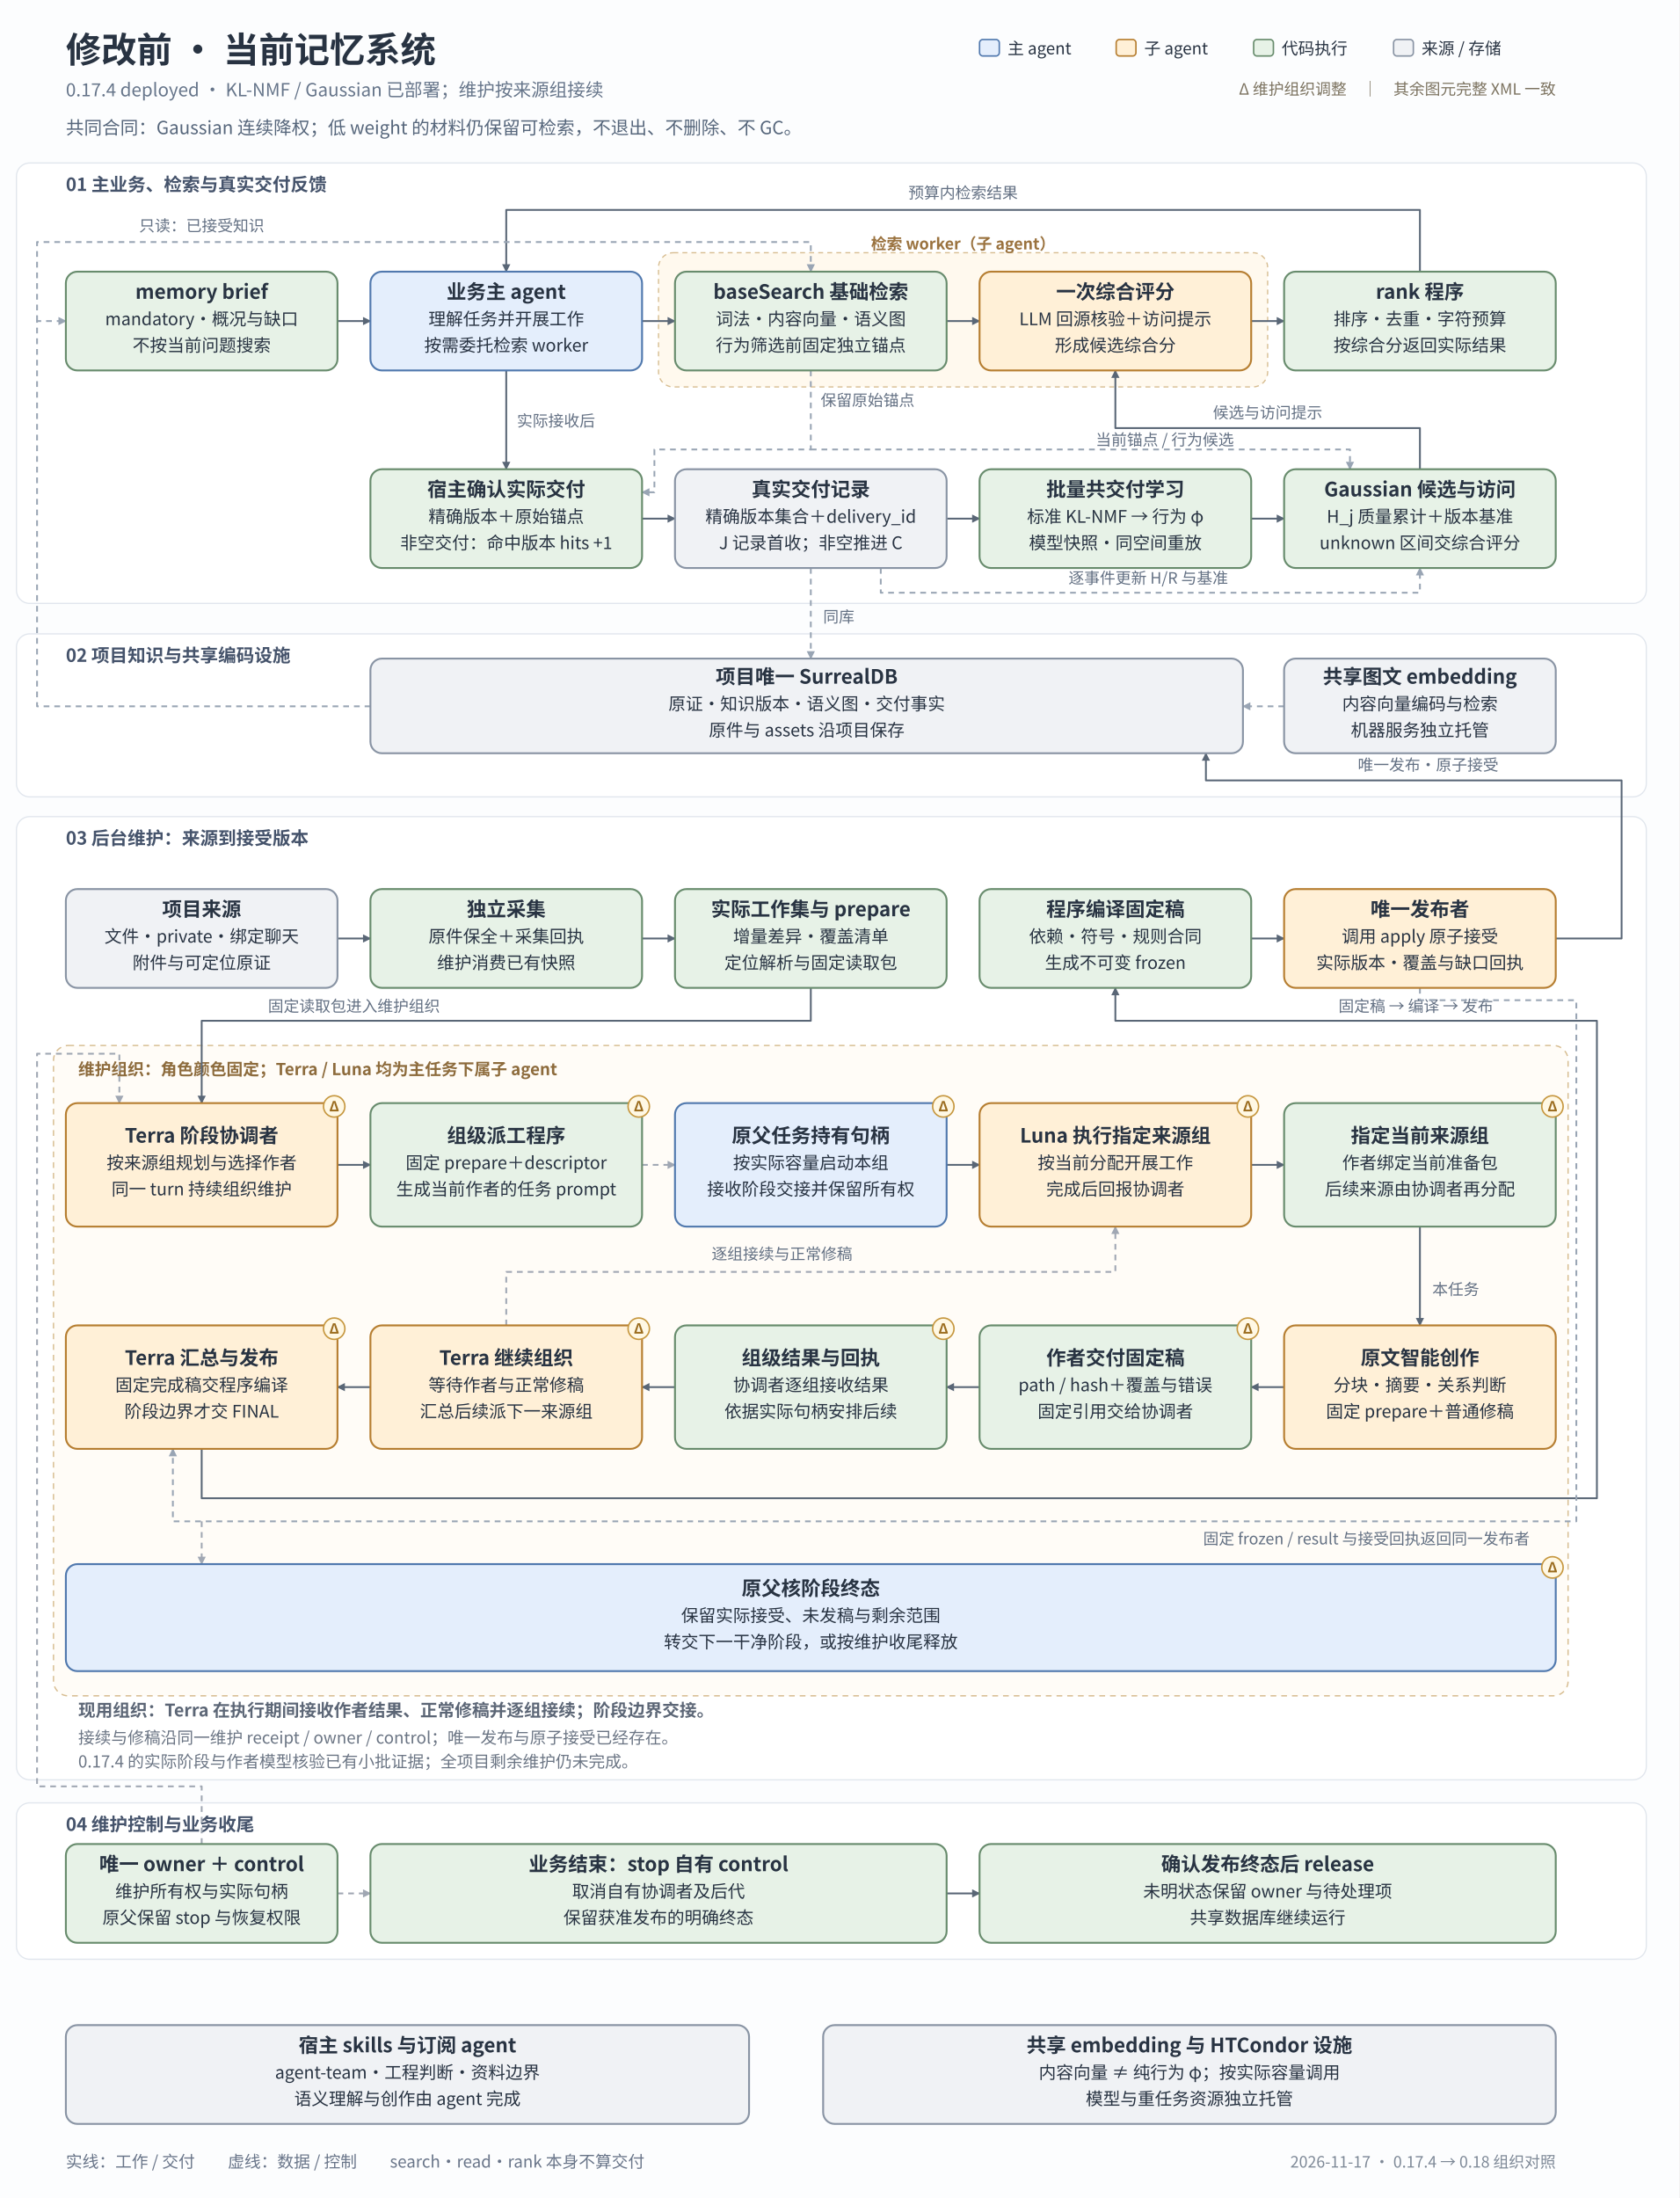
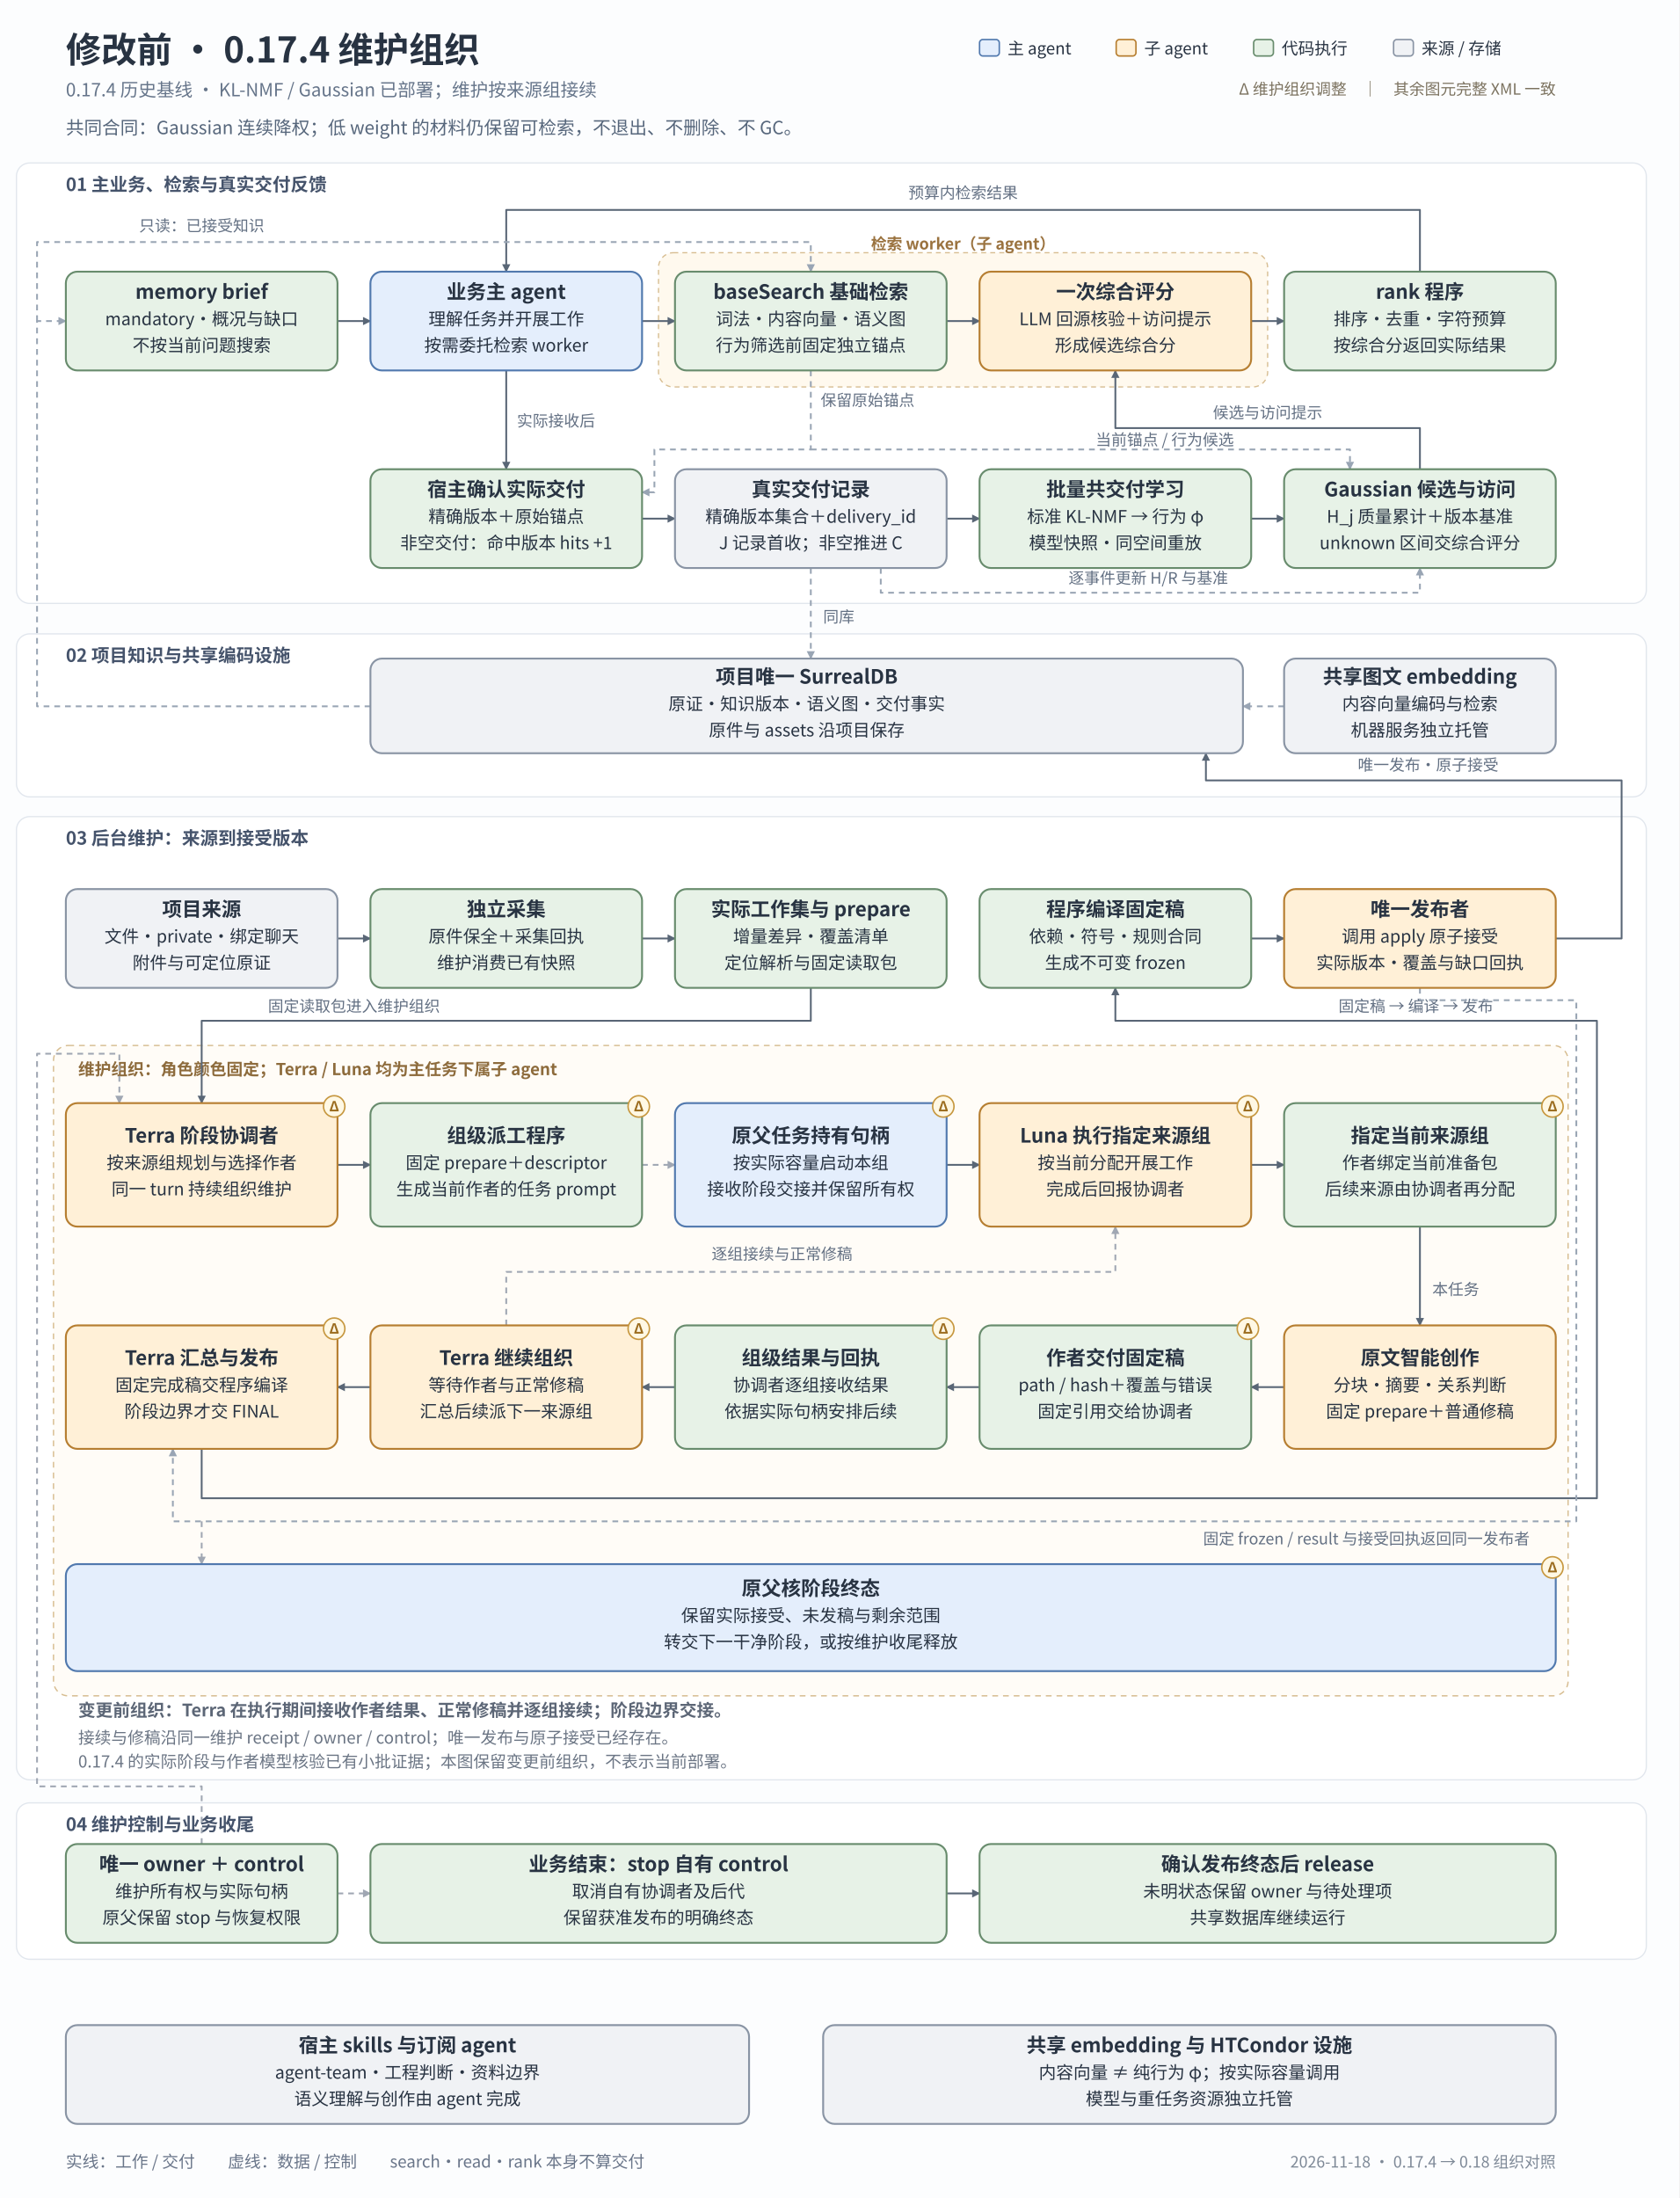
<svg xmlns="http://www.w3.org/2000/svg" width="2040" height="2670" viewBox="0 0 2040 2670" role="img" aria-labelledby="title desc">
  <defs>
    <marker id="flow-arrow" markerWidth="10" markerHeight="10" refX="9" refY="5" orient="auto" markerUnits="userSpaceOnUse">
      <path d="M 0 0 L 10 5 L 0 10 Z" fill="#596676" />
    </marker>
    <marker id="data-arrow" markerWidth="10" markerHeight="10" refX="9" refY="5" orient="auto" markerUnits="userSpaceOnUse">
      <path d="M 0 0 L 10 5 L 0 10 Z" fill="#99A5B4" />
    </marker>
    <marker id="control-arrow" markerWidth="10" markerHeight="10" refX="9" refY="5" orient="auto" markerUnits="userSpaceOnUse">
      <path d="M 0 0 L 10 5 L 0 10 Z" fill="#A0A7B3" />
    </marker>
  </defs>
  <g font-family="Microsoft YaHei, Noto Sans CJK SC, sans-serif">
    <rect width="2040" height="2670" fill="#FCFDFE" />
    <g id="version-heading">
-       <text x="80" y="76" text-anchor="start" font-size="43" font-weight="700" fill="#283342">修改前 · 当前记忆系统</text>
-       <text x="80" y="117" text-anchor="start" font-size="22" font-weight="400" fill="#66758A">0.17.4 deployed · KL-NMF / Gaussian 已部署；维护按来源组接续</text>
+       <text x="80" y="76" text-anchor="start" font-size="43" font-weight="700" fill="#283342">修改前 · 0.17.4 维护组织</text>
+       <text x="80" y="117" text-anchor="start" font-size="22" font-weight="400" fill="#66758A">0.17.4 历史基线 · KL-NMF / Gaussian 已部署；维护按来源组接续</text>
    </g>
    <g id="unchanged-overview">
      <text x="80" y="163" text-anchor="start" font-size="22" font-weight="400" fill="#56667B">共同合同：Gaussian 连续降权；低 weight 的材料仍保留可检索，不退出、不删除、不 GC。</text>
    </g>
    <g id="legend">
      <rect x="1190" y="48" width="24" height="20" rx="4" fill="#E4EEFC" stroke="#5179AE" stroke-width="1.8" />
      <text x="1224" y="66" text-anchor="start" font-size="20" font-weight="400" fill="#283342">主 agent</text>
      <rect x="1356" y="48" width="24" height="20" rx="4" fill="#FFF0D7" stroke="#B67E31" stroke-width="1.8" />
      <text x="1390" y="66" text-anchor="start" font-size="20" font-weight="400" fill="#283342">子 agent</text>
      <rect x="1523" y="48" width="24" height="20" rx="4" fill="#E7F2E7" stroke="#688C6D" stroke-width="1.8" />
      <text x="1557" y="66" text-anchor="start" font-size="20" font-weight="400" fill="#283342">代码执行</text>
      <rect x="1693" y="48" width="24" height="20" rx="4" fill="#F0F2F5" stroke="#8994A4" stroke-width="1.8" />
      <text x="1727" y="66" text-anchor="start" font-size="20" font-weight="400" fill="#283342">来源 / 存储</text>
      <text x="1890" y="115" text-anchor="end" font-size="19" font-weight="400" fill="#7B725F">Δ 维护组织调整　｜　其余图元完整 XML 一致</text>
    </g>
    <g id="business-lane">
      <rect x="20" y="198" width="1980" height="535" rx="16" fill="#FFFFFF" stroke="#E1E6ED" stroke-width="1.5" />
      <text x="80" y="232" text-anchor="start" font-size="22" font-weight="650" fill="#45536B">01  主业务、检索与真实交付反馈</text>
    </g>
    <g id="store-lane">
      <rect x="20" y="770" width="1980" height="198" rx="16" fill="#FFFFFF" stroke="#E1E6ED" stroke-width="1.5" />
      <text x="80" y="804" text-anchor="start" font-size="22" font-weight="650" fill="#45536B">02  项目知识与共享编码设施</text>
    </g>
    <g id="maintenance-lane">
      <rect x="20" y="992" width="1980" height="1170" rx="16" fill="#FFFFFF" stroke="#E1E6ED" stroke-width="1.5" />
      <text x="80" y="1026" text-anchor="start" font-size="22" font-weight="650" fill="#45536B">03  后台维护：来源到接受版本</text>
    </g>
    <g id="lifecycle-lane">
      <rect x="20" y="2190" width="1980" height="190" rx="16" fill="#FFFFFF" stroke="#E1E6ED" stroke-width="1.5" />
      <text x="80" y="2224" text-anchor="start" font-size="22" font-weight="650" fill="#45536B">04  维护控制与业务收尾</text>
    </g>
    <g id="retrieval-worker">
      <rect x="800" y="307" width="740" height="163" rx="18" fill="#FFF9EE" stroke="#D7BD91" stroke-dasharray="6 5" stroke-width="1.5" />
      <text x="1170" y="303" text-anchor="middle" font-size="19" font-weight="600" fill="#9A723E">检索 worker（子 agent）</text>
    </g>
    <g id="organization-frame">
      <rect x="65" y="1270" width="1840" height="790" rx="18" fill="#FFFCF7" stroke="#D7BD91" stroke-dasharray="7 6" stroke-width="1.6" />
      <text x="95" y="1306" text-anchor="start" font-size="20" font-weight="600" fill="#8D6B3C">维护组织：角色颜色固定；Terra / Luna 均为主任务下属子 agent</text>
    </g>
    <g id="shared-edges">
      <g id="brief-to-main" data-edge-type="flow">
        <polyline points="410,390 450,390" fill="none" stroke="#596676" stroke-width="2.2" marker-end="url(#flow-arrow)" stroke-linejoin="round" />
      </g>
      <g id="main-to-search" data-edge-type="flow">
        <polyline points="780,390 820,390" fill="none" stroke="#596676" stroke-width="2.2" marker-end="url(#flow-arrow)" stroke-linejoin="round" />
      </g>
      <g id="base-to-score" data-edge-type="flow">
        <polyline points="1150,390 1190,390" fill="none" stroke="#596676" stroke-width="2.2" marker-end="url(#flow-arrow)" stroke-linejoin="round" />
      </g>
      <g id="score-to-rank" data-edge-type="flow">
        <polyline points="1520,390 1560,390" fill="none" stroke="#596676" stroke-width="2.2" marker-end="url(#flow-arrow)" stroke-linejoin="round" />
      </g>
      <g id="rank-to-main" data-edge-type="flow">
        <polyline points="1725,330 1725,255 615,255 615,330" fill="none" stroke="#596676" stroke-width="2.2" marker-end="url(#flow-arrow)" stroke-linejoin="round" />
        <text x="1170" y="241" text-anchor="middle" font-size="19" font-weight="400" fill="#637083">预算内检索结果</text>
      </g>
      <g id="main-to-delivery" data-edge-type="flow">
        <polyline points="615,450 615,570" fill="none" stroke="#596676" stroke-width="2.2" marker-end="url(#flow-arrow)" stroke-linejoin="round" />
        <text x="628" y="518" text-anchor="start" font-size="19" font-weight="400" fill="#637083">实际接收后</text>
      </g>
      <g id="confirm-to-events" data-edge-type="flow">
        <polyline points="780,630 820,630" fill="none" stroke="#596676" stroke-width="2.2" marker-end="url(#flow-arrow)" stroke-linejoin="round" />
      </g>
      <g id="events-to-model" data-edge-type="flow">
        <polyline points="1150,630 1190,630" fill="none" stroke="#596676" stroke-width="2.2" marker-end="url(#flow-arrow)" stroke-linejoin="round" />
      </g>
      <g id="model-to-hint" data-edge-type="flow">
        <polyline points="1520,630 1560,630" fill="none" stroke="#596676" stroke-width="2.2" marker-end="url(#flow-arrow)" stroke-linejoin="round" />
      </g>
      <g id="hint-to-score" data-edge-type="flow">
        <polyline points="1725,570 1725,520 1355,520 1355,450" fill="none" stroke="#596676" stroke-width="2.2" marker-end="url(#flow-arrow)" stroke-linejoin="round" />
        <text x="1540" y="508" text-anchor="middle" font-size="19" font-weight="400" fill="#637083">候选与访问提示</text>
      </g>
      <g id="store-to-brief" data-edge-type="data">
        <polyline points="450,858 45,858 45,390 80,390" fill="none" stroke="#99A5B4" stroke-width="2.2" stroke-dasharray="7 6" marker-end="url(#data-arrow)" stroke-linejoin="round" />
      </g>
      <g id="store-to-base-search" data-edge-type="data">
        <polyline points="45,390 45,294 985,294 985,330" fill="none" stroke="#99A5B4" stroke-width="2.2" stroke-dasharray="7 6" marker-end="url(#data-arrow)" stroke-linejoin="round" />
        <text x="245" y="281" text-anchor="middle" font-size="19" font-weight="400" fill="#637083">只读：已接受知识</text>
      </g>
      <g id="events-in-project-store" data-edge-type="data">
        <polyline points="985,690 985,800" fill="none" stroke="#99A5B4" stroke-width="2.2" stroke-dasharray="7 6" marker-end="url(#data-arrow)" stroke-linejoin="round" />
        <text x="1000" y="756" text-anchor="start" font-size="19" font-weight="400" fill="#637083">同库</text>
      </g>
      <g id="embedding-to-store" data-edge-type="data">
        <polyline points="1560,858 1510,858" fill="none" stroke="#99A5B4" stroke-width="2.2" stroke-dasharray="7 6" marker-end="url(#data-arrow)" stroke-linejoin="round" />
      </g>
      <g id="base-anchors-to-delivery" data-edge-type="data">
        <polyline points="985,450 985,546 795,546 795,598 780,598" fill="none" stroke="#99A5B4" stroke-width="2.2" stroke-dasharray="7 6" marker-end="url(#data-arrow)" stroke-linejoin="round" />
        <text x="997" y="493" text-anchor="start" font-size="19" font-weight="400" fill="#637083">保留原始锚点</text>
      </g>
      <g id="current-anchors-to-behavior-candidates" data-edge-type="data">
        <polyline points="985,546 1640,546 1640,570" fill="none" stroke="#99A5B4" stroke-width="2.2" stroke-dasharray="7 6" marker-end="url(#data-arrow)" stroke-linejoin="round" />
        <text x="1415" y="541" text-anchor="middle" font-size="19" font-weight="400" fill="#637083">当前锚点 / 行为候选</text>
      </g>
      <g id="facts-to-gaussian-projection" data-edge-type="data">
        <polyline points="1070,690 1070,720 1725,720 1725,690" fill="none" stroke="#99A5B4" stroke-width="2.2" stroke-dasharray="7 6" marker-end="url(#data-arrow)" stroke-linejoin="round" />
        <text x="1395" y="709" text-anchor="middle" font-size="19" font-weight="400" fill="#637083">逐事件更新 H/R 与基准</text>
      </g>
      <g id="sources-to-collection" data-edge-type="flow">
        <polyline points="410,1140 450,1140" fill="none" stroke="#596676" stroke-width="2.2" marker-end="url(#flow-arrow)" stroke-linejoin="round" />
      </g>
      <g id="collection-to-prepare" data-edge-type="flow">
        <polyline points="780,1140 820,1140" fill="none" stroke="#596676" stroke-width="2.2" marker-end="url(#flow-arrow)" stroke-linejoin="round" />
      </g>
      <g id="prepare-to-organization" data-edge-type="flow">
        <polyline points="985,1200 985,1240 245,1240 245,1340" fill="none" stroke="#596676" stroke-width="2.2" marker-end="url(#flow-arrow)" stroke-linejoin="round" />
        <text x="430" y="1229" text-anchor="middle" font-size="19" font-weight="400" fill="#637083">固定读取包进入维护组织</text>
      </g>
      <g id="compile-to-publisher" data-edge-type="flow">
        <polyline points="1520,1140 1560,1140" fill="none" stroke="#596676" stroke-width="2.2" marker-end="url(#flow-arrow)" stroke-linejoin="round" />
      </g>
      <g id="publisher-to-store" data-edge-type="flow">
        <polyline points="1890,1140 1970,1140 1970,948 1465,948 1465,915" fill="none" stroke="#596676" stroke-width="2.2" marker-end="url(#flow-arrow)" stroke-linejoin="round" />
        <text x="1735" y="936" text-anchor="middle" font-size="19" font-weight="400" fill="#637083">唯一发布・原子接受</text>
      </g>
      <g id="publication-to-compile" data-edge-type="flow">
        <polyline points="245,1760 245,1820 1940,1820 1940,1240 1355,1240 1355,1200" fill="none" stroke="#596676" stroke-width="2.2" marker-end="url(#flow-arrow)" stroke-linejoin="round" />
        <text x="1720" y="1229" text-anchor="middle" font-size="19" font-weight="400" fill="#637083">固定稿 → 编译 → 发布</text>
      </g>
      <g id="publisher-receipt-to-terra" data-edge-type="data">
        <polyline points="1725,1200 1725,1215 1915,1215 1915,1848 210,1848 210,1760" fill="none" stroke="#99A5B4" stroke-width="2.2" stroke-dasharray="7 6" marker-end="url(#data-arrow)" stroke-linejoin="round" />
        <text x="1660" y="1876" text-anchor="middle" font-size="19" font-weight="400" fill="#637083">固定 frozen / result 与接受回执返回同一发布者</text>
      </g>
      <g id="luna-to-source-writing" data-edge-type="flow">
        <polyline points="1725,1490 1725,1610" fill="none" stroke="#596676" stroke-width="2.2" marker-end="url(#flow-arrow)" stroke-linejoin="round" />
        <text x="1740" y="1573" text-anchor="start" font-size="19" font-weight="400" fill="#637083">本任务</text>
      </g>
      <g id="writing-to-submit" data-edge-type="flow">
        <polyline points="1560,1685 1520,1685" fill="none" stroke="#596676" stroke-width="2.2" marker-end="url(#flow-arrow)" stroke-linejoin="round" />
      </g>
      <g id="owner-to-maintain" data-edge-type="control">
        <polyline points="245,2240 245,2170 45,2170 45,1280 145,1280 145,1340" fill="none" stroke="#A0A7B3" stroke-width="2.2" stroke-dasharray="7 6" marker-end="url(#control-arrow)" stroke-linejoin="round" />
      </g>
      <g id="owner-to-stop" data-edge-type="control">
        <polyline points="410,2300 450,2300" fill="none" stroke="#A0A7B3" stroke-width="2.2" stroke-dasharray="7 6" marker-end="url(#control-arrow)" stroke-linejoin="round" />
      </g>
      <g id="stop-to-release" data-edge-type="flow">
        <polyline points="1150,2300 1190,2300" fill="none" stroke="#596676" stroke-width="2.2" marker-end="url(#flow-arrow)" stroke-linejoin="round" />
      </g>
    </g>
    <g id="organization-edges">
      <g id="terra-to-registry" data-edge-type="flow">
        <polyline points="410,1415 450,1415" fill="none" stroke="#596676" stroke-width="2.2" marker-end="url(#flow-arrow)" stroke-linejoin="round" />
      </g>
      <g id="registry-to-gate" data-edge-type="control">
        <polyline points="780,1415 820,1415" fill="none" stroke="#A0A7B3" stroke-width="2.2" stroke-dasharray="7 6" marker-end="url(#control-arrow)" stroke-linejoin="round" />
      </g>
      <g id="gate-to-luna" data-edge-type="flow">
        <polyline points="1150,1415 1190,1415" fill="none" stroke="#596676" stroke-width="2.2" marker-end="url(#flow-arrow)" stroke-linejoin="round" />
      </g>
      <g id="luna-to-claim" data-edge-type="flow">
        <polyline points="1520,1415 1560,1415" fill="none" stroke="#596676" stroke-width="2.2" marker-end="url(#flow-arrow)" stroke-linejoin="round" />
      </g>
      <g id="receipt-to-notifier" data-edge-type="flow">
        <polyline points="820,1685 780,1685" fill="none" stroke="#596676" stroke-width="2.2" marker-end="url(#flow-arrow)" stroke-linejoin="round" />
      </g>
      <g id="notification-to-terra" data-edge-type="flow">
        <polyline points="450,1685 410,1685" fill="none" stroke="#596676" stroke-width="2.2" marker-end="url(#flow-arrow)" stroke-linejoin="round" />
      </g>
      <g id="terra-to-root-close" data-edge-type="control">
        <polyline points="245,1848 245,1900" fill="none" stroke="#A0A7B3" stroke-width="2.2" stroke-dasharray="7 6" marker-end="url(#control-arrow)" stroke-linejoin="round" />
      </g>
      <g id="results-to-retirement" data-edge-type="flow">
        <polyline points="1190,1685 1150,1685" fill="none" stroke="#596676" stroke-width="2.2" marker-end="url(#flow-arrow)" stroke-linejoin="round" />
      </g>
      <g id="coordinator-next-assignment" data-edge-type="control">
        <polyline points="615,1610 615,1545 1355,1545 1355,1490" fill="none" stroke="#A0A7B3" stroke-width="2.2" stroke-dasharray="7 6" marker-end="url(#control-arrow)" stroke-linejoin="round" />
        <text x="950" y="1530" text-anchor="middle" font-size="19" font-weight="400" fill="#637083">逐组接续与正常修稿</text>
      </g>
    </g>
    <g id="shared-nodes">
      <g id="memory-brief" data-role="code">
        <rect x="80" y="330" width="330" height="120" rx="14" fill="#E7F2E7" stroke="#688C6D" stroke-width="2.3" />
        <text x="245.0" y="363.0" text-anchor="middle" font-size="24" font-weight="650" fill="#283342">memory brief</text>
        <text x="245.0" y="395.0" text-anchor="middle" font-size="21" font-weight="400" fill="#283342">mandatory・概况与缺口</text>
        <text x="245.0" y="427.0" text-anchor="middle" font-size="21" font-weight="400" fill="#283342">不按当前问题搜索</text>
      </g>
      <g id="business-main" data-role="main">
        <rect x="450" y="330" width="330" height="120" rx="14" fill="#E4EEFC" stroke="#5179AE" stroke-width="2.3" />
        <text x="615.0" y="363.0" text-anchor="middle" font-size="24" font-weight="650" fill="#283342">业务主 agent</text>
        <text x="615.0" y="395.0" text-anchor="middle" font-size="21" font-weight="400" fill="#283342">理解任务并开展工作</text>
        <text x="615.0" y="427.0" text-anchor="middle" font-size="21" font-weight="400" fill="#283342">按需委托检索 worker</text>
      </g>
      <g id="candidate-score" data-role="agent">
        <rect x="1190" y="330" width="330" height="120" rx="14" fill="#FFF0D7" stroke="#B67E31" stroke-width="2.3" />
        <text x="1355.0" y="363.0" text-anchor="middle" font-size="24" font-weight="650" fill="#283342">一次综合评分</text>
        <text x="1355.0" y="395.0" text-anchor="middle" font-size="21" font-weight="400" fill="#283342">LLM 回源核验＋访问提示</text>
        <text x="1355.0" y="427.0" text-anchor="middle" font-size="21" font-weight="400" fill="#283342">形成候选综合分</text>
      </g>
      <g id="rank-budget" data-role="code">
        <rect x="1560" y="330" width="330" height="120" rx="14" fill="#E7F2E7" stroke="#688C6D" stroke-width="2.3" />
        <text x="1725.0" y="363.0" text-anchor="middle" font-size="24" font-weight="650" fill="#283342">rank 程序</text>
        <text x="1725.0" y="395.0" text-anchor="middle" font-size="21" font-weight="400" fill="#283342">排序・去重・字符预算</text>
        <text x="1725.0" y="427.0" text-anchor="middle" font-size="21" font-weight="400" fill="#283342">按综合分返回实际结果</text>
      </g>
      <g id="delivery-events" data-role="data">
        <rect x="820" y="570" width="330" height="120" rx="14" fill="#F0F2F5" stroke="#8994A4" stroke-width="2.3" />
        <text x="985.0" y="603.0" text-anchor="middle" font-size="24" font-weight="650" fill="#283342">真实交付记录</text>
        <text x="985.0" y="635.0" text-anchor="middle" font-size="21" font-weight="400" fill="#283342">精确版本集合＋delivery_id</text>
        <text x="985.0" y="667.0" text-anchor="middle" font-size="21" font-weight="400" fill="#283342">J 记录首收；非空推进 C</text>
      </g>
      <g id="project-store" data-role="data">
        <rect x="450" y="800" width="1060" height="115" rx="14" fill="#F0F2F5" stroke="#8994A4" stroke-width="2.3" />
        <text x="980.0" y="830.5" text-anchor="middle" font-size="24" font-weight="650" fill="#283342">项目唯一 SurrealDB</text>
        <text x="980.0" y="862.5" text-anchor="middle" font-size="21" font-weight="400" fill="#283342">原证・知识版本・语义图・交付事实</text>
        <text x="980.0" y="894.5" text-anchor="middle" font-size="21" font-weight="400" fill="#283342">原件与 assets 沿项目保存</text>
      </g>
      <g id="shared-embedding" data-role="data">
        <rect x="1560" y="800" width="330" height="115" rx="14" fill="#F0F2F5" stroke="#8994A4" stroke-width="2.3" />
        <text x="1725.0" y="830.5" text-anchor="middle" font-size="24" font-weight="650" fill="#283342">共享图文 embedding</text>
        <text x="1725.0" y="862.5" text-anchor="middle" font-size="21" font-weight="400" fill="#283342">内容向量编码与检索</text>
        <text x="1725.0" y="894.5" text-anchor="middle" font-size="21" font-weight="400" fill="#283342">机器服务独立托管</text>
      </g>
      <g id="base-search" data-role="code">
        <rect x="820" y="330" width="330" height="120" rx="14" fill="#E7F2E7" stroke="#688C6D" stroke-width="2.3" />
        <text x="985.0" y="363.0" text-anchor="middle" font-size="24" font-weight="650" fill="#283342">baseSearch 基础检索</text>
        <text x="985.0" y="395.0" text-anchor="middle" font-size="21" font-weight="400" fill="#283342">词法・内容向量・语义图</text>
        <text x="985.0" y="427.0" text-anchor="middle" font-size="21" font-weight="400" fill="#283342">行为筛选前固定独立锚点</text>
      </g>
      <g id="delivery-confirm" data-role="code">
        <rect x="450" y="570" width="330" height="120" rx="14" fill="#E7F2E7" stroke="#688C6D" stroke-width="2.3" />
        <text x="615.0" y="603.0" text-anchor="middle" font-size="24" font-weight="650" fill="#283342">宿主确认实际交付</text>
        <text x="615.0" y="635.0" text-anchor="middle" font-size="21" font-weight="400" fill="#283342">精确版本＋原始锚点</text>
        <text x="615.0" y="667.0" text-anchor="middle" font-size="21" font-weight="400" fill="#283342">非空交付：命中版本 hits +1</text>
      </g>
      <g id="behavior-model" data-role="code">
        <rect x="1190" y="570" width="330" height="120" rx="14" fill="#E7F2E7" stroke="#688C6D" stroke-width="2.3" />
        <text x="1355.0" y="603.0" text-anchor="middle" font-size="24" font-weight="650" fill="#283342">批量共交付学习</text>
        <text x="1355.0" y="635.0" text-anchor="middle" font-size="21" font-weight="400" fill="#283342">标准 KL-NMF → 行为 φ</text>
        <text x="1355.0" y="667.0" text-anchor="middle" font-size="21" font-weight="400" fill="#283342">模型快照・同空间重放</text>
      </g>
      <g id="access-hint" data-role="code">
        <rect x="1560" y="570" width="330" height="120" rx="14" fill="#E7F2E7" stroke="#688C6D" stroke-width="2.3" />
        <text x="1725.0" y="603.0" text-anchor="middle" font-size="24" font-weight="650" fill="#283342">Gaussian 候选与访问</text>
        <text x="1725.0" y="635.0" text-anchor="middle" font-size="21" font-weight="400" fill="#283342">H_j 质量累计＋版本基准</text>
        <text x="1725.0" y="667.0" text-anchor="middle" font-size="21" font-weight="400" fill="#283342">unknown 区间交综合评分</text>
      </g>
      <g id="source-material" data-role="data">
        <rect x="80" y="1080" width="330" height="120" rx="14" fill="#F0F2F5" stroke="#8994A4" stroke-width="2.3" />
        <text x="245.0" y="1113.0" text-anchor="middle" font-size="24" font-weight="650" fill="#283342">项目来源</text>
        <text x="245.0" y="1145.0" text-anchor="middle" font-size="21" font-weight="400" fill="#283342">文件・private・绑定聊天</text>
        <text x="245.0" y="1177.0" text-anchor="middle" font-size="21" font-weight="400" fill="#283342">附件与可定位原证</text>
      </g>
      <g id="source-collection" data-role="code">
        <rect x="450" y="1080" width="330" height="120" rx="14" fill="#E7F2E7" stroke="#688C6D" stroke-width="2.3" />
        <text x="615.0" y="1113.0" text-anchor="middle" font-size="24" font-weight="650" fill="#283342">独立采集</text>
        <text x="615.0" y="1145.0" text-anchor="middle" font-size="21" font-weight="400" fill="#283342">原件保全＋采集回执</text>
        <text x="615.0" y="1177.0" text-anchor="middle" font-size="21" font-weight="400" fill="#283342">维护消费已有快照</text>
      </g>
      <g id="prepare-workset" data-role="code">
        <rect x="820" y="1080" width="330" height="120" rx="14" fill="#E7F2E7" stroke="#688C6D" stroke-width="2.3" />
        <text x="985.0" y="1113.0" text-anchor="middle" font-size="24" font-weight="650" fill="#283342">实际工作集与 prepare</text>
        <text x="985.0" y="1145.0" text-anchor="middle" font-size="21" font-weight="400" fill="#283342">增量差异・覆盖清单</text>
        <text x="985.0" y="1177.0" text-anchor="middle" font-size="21" font-weight="400" fill="#283342">定位解析与固定读取包</text>
      </g>
      <g id="compile-proposal" data-role="code">
        <rect x="1190" y="1080" width="330" height="120" rx="14" fill="#E7F2E7" stroke="#688C6D" stroke-width="2.3" />
        <text x="1355.0" y="1113.0" text-anchor="middle" font-size="24" font-weight="650" fill="#283342">程序编译固定稿</text>
        <text x="1355.0" y="1145.0" text-anchor="middle" font-size="21" font-weight="400" fill="#283342">依赖・符号・规则合同</text>
        <text x="1355.0" y="1177.0" text-anchor="middle" font-size="21" font-weight="400" fill="#283342">生成不可变 frozen</text>
      </g>
      <g id="unique-publisher" data-role="agent">
        <rect x="1560" y="1080" width="330" height="120" rx="14" fill="#FFF0D7" stroke="#B67E31" stroke-width="2.3" />
        <text x="1725.0" y="1113.0" text-anchor="middle" font-size="24" font-weight="650" fill="#283342">唯一发布者</text>
        <text x="1725.0" y="1145.0" text-anchor="middle" font-size="21" font-weight="400" fill="#283342">调用 apply 原子接受</text>
        <text x="1725.0" y="1177.0" text-anchor="middle" font-size="21" font-weight="400" fill="#283342">实际版本・覆盖与缺口回执</text>
      </g>
      <g id="semantic-writing" data-role="agent">
        <rect x="1560" y="1610" width="330" height="150" rx="14" fill="#FFF0D7" stroke="#B67E31" stroke-width="2.3" />
        <text x="1725.0" y="1658.0" text-anchor="middle" font-size="24" font-weight="650" fill="#283342">原文智能创作</text>
        <text x="1725.0" y="1690.0" text-anchor="middle" font-size="21" font-weight="400" fill="#283342">分块・摘要・关系判断</text>
        <text x="1725.0" y="1722.0" text-anchor="middle" font-size="21" font-weight="400" fill="#283342">固定 prepare＋普通修稿</text>
      </g>
      <g id="owner-control" data-role="code">
        <rect x="80" y="2240" width="330" height="120" rx="14" fill="#E7F2E7" stroke="#688C6D" stroke-width="2.3" />
        <text x="245.0" y="2273.0" text-anchor="middle" font-size="24" font-weight="650" fill="#283342">唯一 owner ＋ control</text>
        <text x="245.0" y="2305.0" text-anchor="middle" font-size="21" font-weight="400" fill="#283342">维护所有权与实际句柄</text>
        <text x="245.0" y="2337.0" text-anchor="middle" font-size="21" font-weight="400" fill="#283342">原父保留 stop 与恢复权限</text>
      </g>
      <g id="stop-owned-work" data-role="code">
        <rect x="450" y="2240" width="700" height="120" rx="14" fill="#E7F2E7" stroke="#688C6D" stroke-width="2.3" />
        <text x="800.0" y="2273.0" text-anchor="middle" font-size="24" font-weight="650" fill="#283342">业务结束：stop 自有 control</text>
        <text x="800.0" y="2305.0" text-anchor="middle" font-size="21" font-weight="400" fill="#283342">取消自有协调者及后代</text>
        <text x="800.0" y="2337.0" text-anchor="middle" font-size="21" font-weight="400" fill="#283342">保留获准发布的明确终态</text>
      </g>
      <g id="release-owner" data-role="code">
        <rect x="1190" y="2240" width="700" height="120" rx="14" fill="#E7F2E7" stroke="#688C6D" stroke-width="2.3" />
        <text x="1540.0" y="2273.0" text-anchor="middle" font-size="24" font-weight="650" fill="#283342">确认发布终态后 release</text>
        <text x="1540.0" y="2305.0" text-anchor="middle" font-size="21" font-weight="400" fill="#283342">未明状态保留 owner 与待处理项</text>
        <text x="1540.0" y="2337.0" text-anchor="middle" font-size="21" font-weight="400" fill="#283342">共享数据库继续运行</text>
      </g>
      <g id="host-guidance" data-role="data">
        <rect x="80" y="2460" width="830" height="120" rx="14" fill="#F0F2F5" stroke="#8994A4" stroke-width="2.3" />
        <text x="495.0" y="2493.0" text-anchor="middle" font-size="24" font-weight="650" fill="#283342">宿主 skills 与订阅 agent</text>
        <text x="495.0" y="2525.0" text-anchor="middle" font-size="21" font-weight="400" fill="#283342">agent-team・工程判断・资料边界</text>
        <text x="495.0" y="2557.0" text-anchor="middle" font-size="21" font-weight="400" fill="#283342">语义理解与创作由 agent 完成</text>
      </g>
      <g id="shared-condor" data-role="data">
        <rect x="1000" y="2460" width="890" height="120" rx="14" fill="#F0F2F5" stroke="#8994A4" stroke-width="2.3" />
        <text x="1445.0" y="2493.0" text-anchor="middle" font-size="24" font-weight="650" fill="#283342">共享 embedding 与 HTCondor 设施</text>
        <text x="1445.0" y="2525.0" text-anchor="middle" font-size="21" font-weight="400" fill="#283342">内容向量 ≠ 纯行为 φ；按实际容量调用</text>
        <text x="1445.0" y="2557.0" text-anchor="middle" font-size="21" font-weight="400" fill="#283342">模型与重任务资源独立托管</text>
      </g>
    </g>
    <g id="organization-nodes">
      <g id="terra-init" data-role="agent">
        <rect x="80" y="1340" width="330" height="150" rx="14" fill="#FFF0D7" stroke="#B67E31" stroke-width="2.3" />
        <text x="245.0" y="1388.0" text-anchor="middle" font-size="24" font-weight="650" fill="#283342">Terra 阶段协调者</text>
        <text x="245.0" y="1420.0" text-anchor="middle" font-size="21" font-weight="400" fill="#283342">按来源组规划与选择作者</text>
        <text x="245.0" y="1452.0" text-anchor="middle" font-size="21" font-weight="400" fill="#283342">同一 turn 持续组织维护</text>
        <circle cx="406" cy="1344" r="13" fill="#FFF8E4" stroke="#C6973F" stroke-width="1.8" />
        <text x="406" y="1350" text-anchor="middle" font-size="17" font-weight="700" fill="#9B6C1E">Δ</text>
      </g>
      <g id="plan-registry" data-role="code">
        <rect x="450" y="1340" width="330" height="150" rx="14" fill="#E7F2E7" stroke="#688C6D" stroke-width="2.3" />
        <text x="615.0" y="1388.0" text-anchor="middle" font-size="24" font-weight="650" fill="#283342">组级派工程序</text>
        <text x="615.0" y="1420.0" text-anchor="middle" font-size="21" font-weight="400" fill="#283342">固定 prepare＋descriptor</text>
        <text x="615.0" y="1452.0" text-anchor="middle" font-size="21" font-weight="400" fill="#283342">生成当前作者的任务 prompt</text>
        <circle cx="776" cy="1344" r="13" fill="#FFF8E4" stroke="#C6973F" stroke-width="1.8" />
        <text x="776" y="1350" text-anchor="middle" font-size="17" font-weight="700" fill="#9B6C1E">Δ</text>
      </g>
      <g id="root-start-gate" data-role="main">
        <rect x="820" y="1340" width="330" height="150" rx="14" fill="#E4EEFC" stroke="#5179AE" stroke-width="2.3" />
        <text x="985.0" y="1388.0" text-anchor="middle" font-size="24" font-weight="650" fill="#283342">原父任务持有句柄</text>
        <text x="985.0" y="1420.0" text-anchor="middle" font-size="21" font-weight="400" fill="#283342">按实际容量启动本组</text>
        <text x="985.0" y="1452.0" text-anchor="middle" font-size="21" font-weight="400" fill="#283342">接收阶段交接并保留所有权</text>
        <circle cx="1146" cy="1344" r="13" fill="#FFF8E4" stroke="#C6973F" stroke-width="1.8" />
        <text x="1146" y="1350" text-anchor="middle" font-size="17" font-weight="700" fill="#9B6C1E">Δ</text>
      </g>
      <g id="luna-execution" data-role="agent">
        <rect x="1190" y="1340" width="330" height="150" rx="14" fill="#FFF0D7" stroke="#B67E31" stroke-width="2.3" />
        <text x="1355.0" y="1388.0" text-anchor="middle" font-size="24" font-weight="650" fill="#283342">Luna 执行指定来源组</text>
        <text x="1355.0" y="1420.0" text-anchor="middle" font-size="21" font-weight="400" fill="#283342">按当前分配开展工作</text>
        <text x="1355.0" y="1452.0" text-anchor="middle" font-size="21" font-weight="400" fill="#283342">完成后回报协调者</text>
        <circle cx="1516" cy="1344" r="13" fill="#FFF8E4" stroke="#C6973F" stroke-width="1.8" />
        <text x="1516" y="1350" text-anchor="middle" font-size="17" font-weight="700" fill="#9B6C1E">Δ</text>
      </g>
      <g id="task-claim" data-role="code">
        <rect x="1560" y="1340" width="330" height="150" rx="14" fill="#E7F2E7" stroke="#688C6D" stroke-width="2.3" />
        <text x="1725.0" y="1388.0" text-anchor="middle" font-size="24" font-weight="650" fill="#283342">指定当前来源组</text>
        <text x="1725.0" y="1420.0" text-anchor="middle" font-size="21" font-weight="400" fill="#283342">作者绑定当前准备包</text>
        <text x="1725.0" y="1452.0" text-anchor="middle" font-size="21" font-weight="400" fill="#283342">后续来源由协调者再分配</text>
        <circle cx="1886" cy="1344" r="13" fill="#FFF8E4" stroke="#C6973F" stroke-width="1.8" />
        <text x="1886" y="1350" text-anchor="middle" font-size="17" font-weight="700" fill="#9B6C1E">Δ</text>
      </g>
      <g id="draft-submit" data-role="code">
        <rect x="1190" y="1610" width="330" height="150" rx="14" fill="#E7F2E7" stroke="#688C6D" stroke-width="2.3" />
        <text x="1355.0" y="1658.0" text-anchor="middle" font-size="24" font-weight="650" fill="#283342">作者交付固定稿</text>
        <text x="1355.0" y="1690.0" text-anchor="middle" font-size="21" font-weight="400" fill="#283342">path / hash＋覆盖与错误</text>
        <text x="1355.0" y="1722.0" text-anchor="middle" font-size="21" font-weight="400" fill="#283342">固定引用交给协调者</text>
        <circle cx="1516" cy="1614" r="13" fill="#FFF8E4" stroke="#C6973F" stroke-width="1.8" />
        <text x="1516" y="1620" text-anchor="middle" font-size="17" font-weight="700" fill="#9B6C1E">Δ</text>
      </g>
      <g id="retirement-receipt" data-role="code">
        <rect x="820" y="1610" width="330" height="150" rx="14" fill="#E7F2E7" stroke="#688C6D" stroke-width="2.3" />
        <text x="985.0" y="1658.0" text-anchor="middle" font-size="24" font-weight="650" fill="#283342">组级结果与回执</text>
        <text x="985.0" y="1690.0" text-anchor="middle" font-size="21" font-weight="400" fill="#283342">协调者逐组接收结果</text>
        <text x="985.0" y="1722.0" text-anchor="middle" font-size="21" font-weight="400" fill="#283342">依据实际句柄安排后续</text>
        <circle cx="1146" cy="1614" r="13" fill="#FFF8E4" stroke="#C6973F" stroke-width="1.8" />
        <text x="1146" y="1620" text-anchor="middle" font-size="17" font-weight="700" fill="#9B6C1E">Δ</text>
      </g>
      <g id="coordinator-notification" data-role="agent">
        <rect x="450" y="1610" width="330" height="150" rx="14" fill="#FFF0D7" stroke="#B67E31" stroke-width="2.3" />
        <text x="615.0" y="1658.0" text-anchor="middle" font-size="24" font-weight="650" fill="#283342">Terra 继续组织</text>
        <text x="615.0" y="1690.0" text-anchor="middle" font-size="21" font-weight="400" fill="#283342">等待作者与正常修稿</text>
        <text x="615.0" y="1722.0" text-anchor="middle" font-size="21" font-weight="400" fill="#283342">汇总后续派下一来源组</text>
        <circle cx="776" cy="1614" r="13" fill="#FFF8E4" stroke="#C6973F" stroke-width="1.8" />
        <text x="776" y="1620" text-anchor="middle" font-size="17" font-weight="700" fill="#9B6C1E">Δ</text>
      </g>
      <g id="terra-publication" data-role="agent">
        <rect x="80" y="1610" width="330" height="150" rx="14" fill="#FFF0D7" stroke="#B67E31" stroke-width="2.3" />
        <text x="245.0" y="1658.0" text-anchor="middle" font-size="24" font-weight="650" fill="#283342">Terra 汇总与发布</text>
        <text x="245.0" y="1690.0" text-anchor="middle" font-size="21" font-weight="400" fill="#283342">固定完成稿交程序编译</text>
        <text x="245.0" y="1722.0" text-anchor="middle" font-size="21" font-weight="400" fill="#283342">阶段边界才交 FINAL</text>
        <circle cx="406" cy="1614" r="13" fill="#FFF8E4" stroke="#C6973F" stroke-width="1.8" />
        <text x="406" y="1620" text-anchor="middle" font-size="17" font-weight="700" fill="#9B6C1E">Δ</text>
      </g>
      <g id="root-wave-close" data-role="main">
        <rect x="80" y="1900" width="1810" height="130" rx="14" fill="#E4EEFC" stroke="#5179AE" stroke-width="2.3" />
        <text x="985.0" y="1938.0" text-anchor="middle" font-size="24" font-weight="650" fill="#283342">原父核阶段终态</text>
        <text x="985.0" y="1970.0" text-anchor="middle" font-size="21" font-weight="400" fill="#283342">保留实际接受、未发稿与剩余范围</text>
        <text x="985.0" y="2002.0" text-anchor="middle" font-size="21" font-weight="400" fill="#283342">转交下一干净阶段，或按维护收尾释放</text>
        <circle cx="1886" cy="1904" r="13" fill="#FFF8E4" stroke="#C6973F" stroke-width="1.8" />
        <text x="1886" y="1910" text-anchor="middle" font-size="17" font-weight="700" fill="#9B6C1E">Δ</text>
      </g>
    </g>
    <g id="version-boundaries">
-       <text x="95" y="2085" text-anchor="start" font-size="21" font-weight="600" fill="#5C6676">现用组织：Terra 在执行期间接收作者结果、正常修稿并逐组接续；阶段边界交接。</text>
+       <text x="95" y="2085" text-anchor="start" font-size="21" font-weight="600" fill="#5C6676">变更前组织：Terra 在执行期间接收作者结果、正常修稿并逐组接续；阶段边界交接。</text>
      <text x="95" y="2118" text-anchor="start" font-size="20" font-weight="400" fill="#6B7584">接续与修稿沿同一维护 receipt / owner / control；唯一发布与原子接受已经存在。</text>
-       <text x="95" y="2147" text-anchor="start" font-size="20" font-weight="400" fill="#6B7584">0.17.4 的实际阶段与作者模型核验已有小批证据；全项目剩余维护仍未完成。</text>
+       <text x="95" y="2147" text-anchor="start" font-size="20" font-weight="400" fill="#6B7584">0.17.4 的实际阶段与作者模型核验已有小批证据；本图保留变更前组织，不表示当前部署。</text>
    </g>
    <g id="footer">
      <text x="80" y="2633" text-anchor="start" font-size="20" font-weight="400" fill="#697589">实线：工作 / 交付　　虚线：数据 / 控制　　search・read・rank 本身不算交付</text>
-       <text x="1890" y="2633" text-anchor="end" font-size="19" font-weight="400" fill="#7E8997">2026-11-17 · 0.17.4 → 0.18 组织对照</text>
+       <text x="1890" y="2633" text-anchor="end" font-size="19" font-weight="400" fill="#7E8997">2026-11-18 · 0.17.4 → 0.18 组织对照</text>
    </g>
  </g>
</svg>
